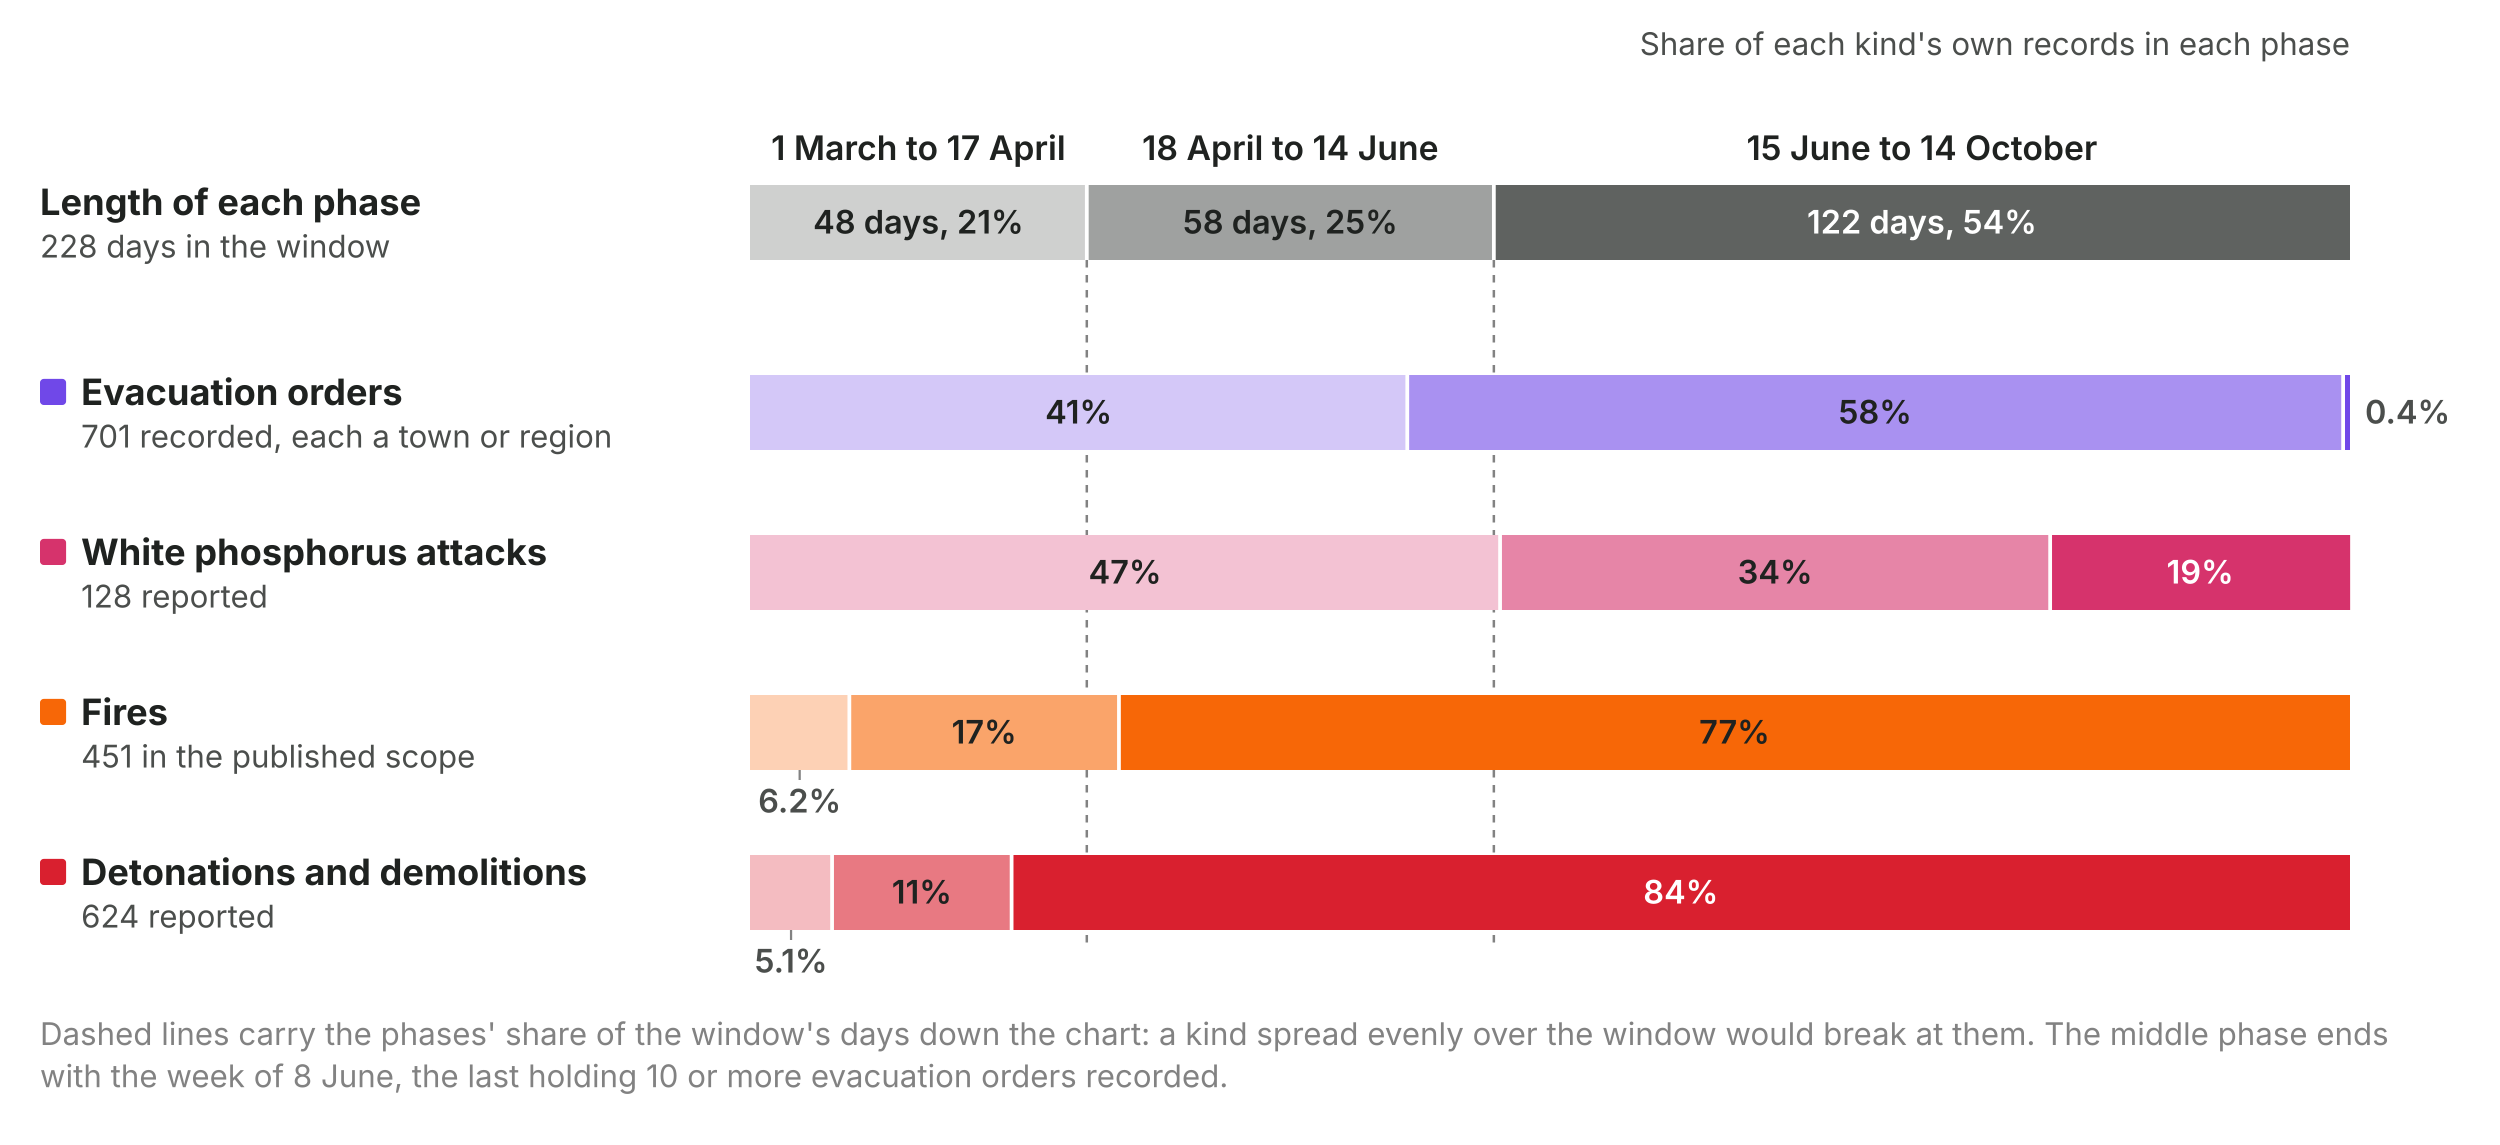
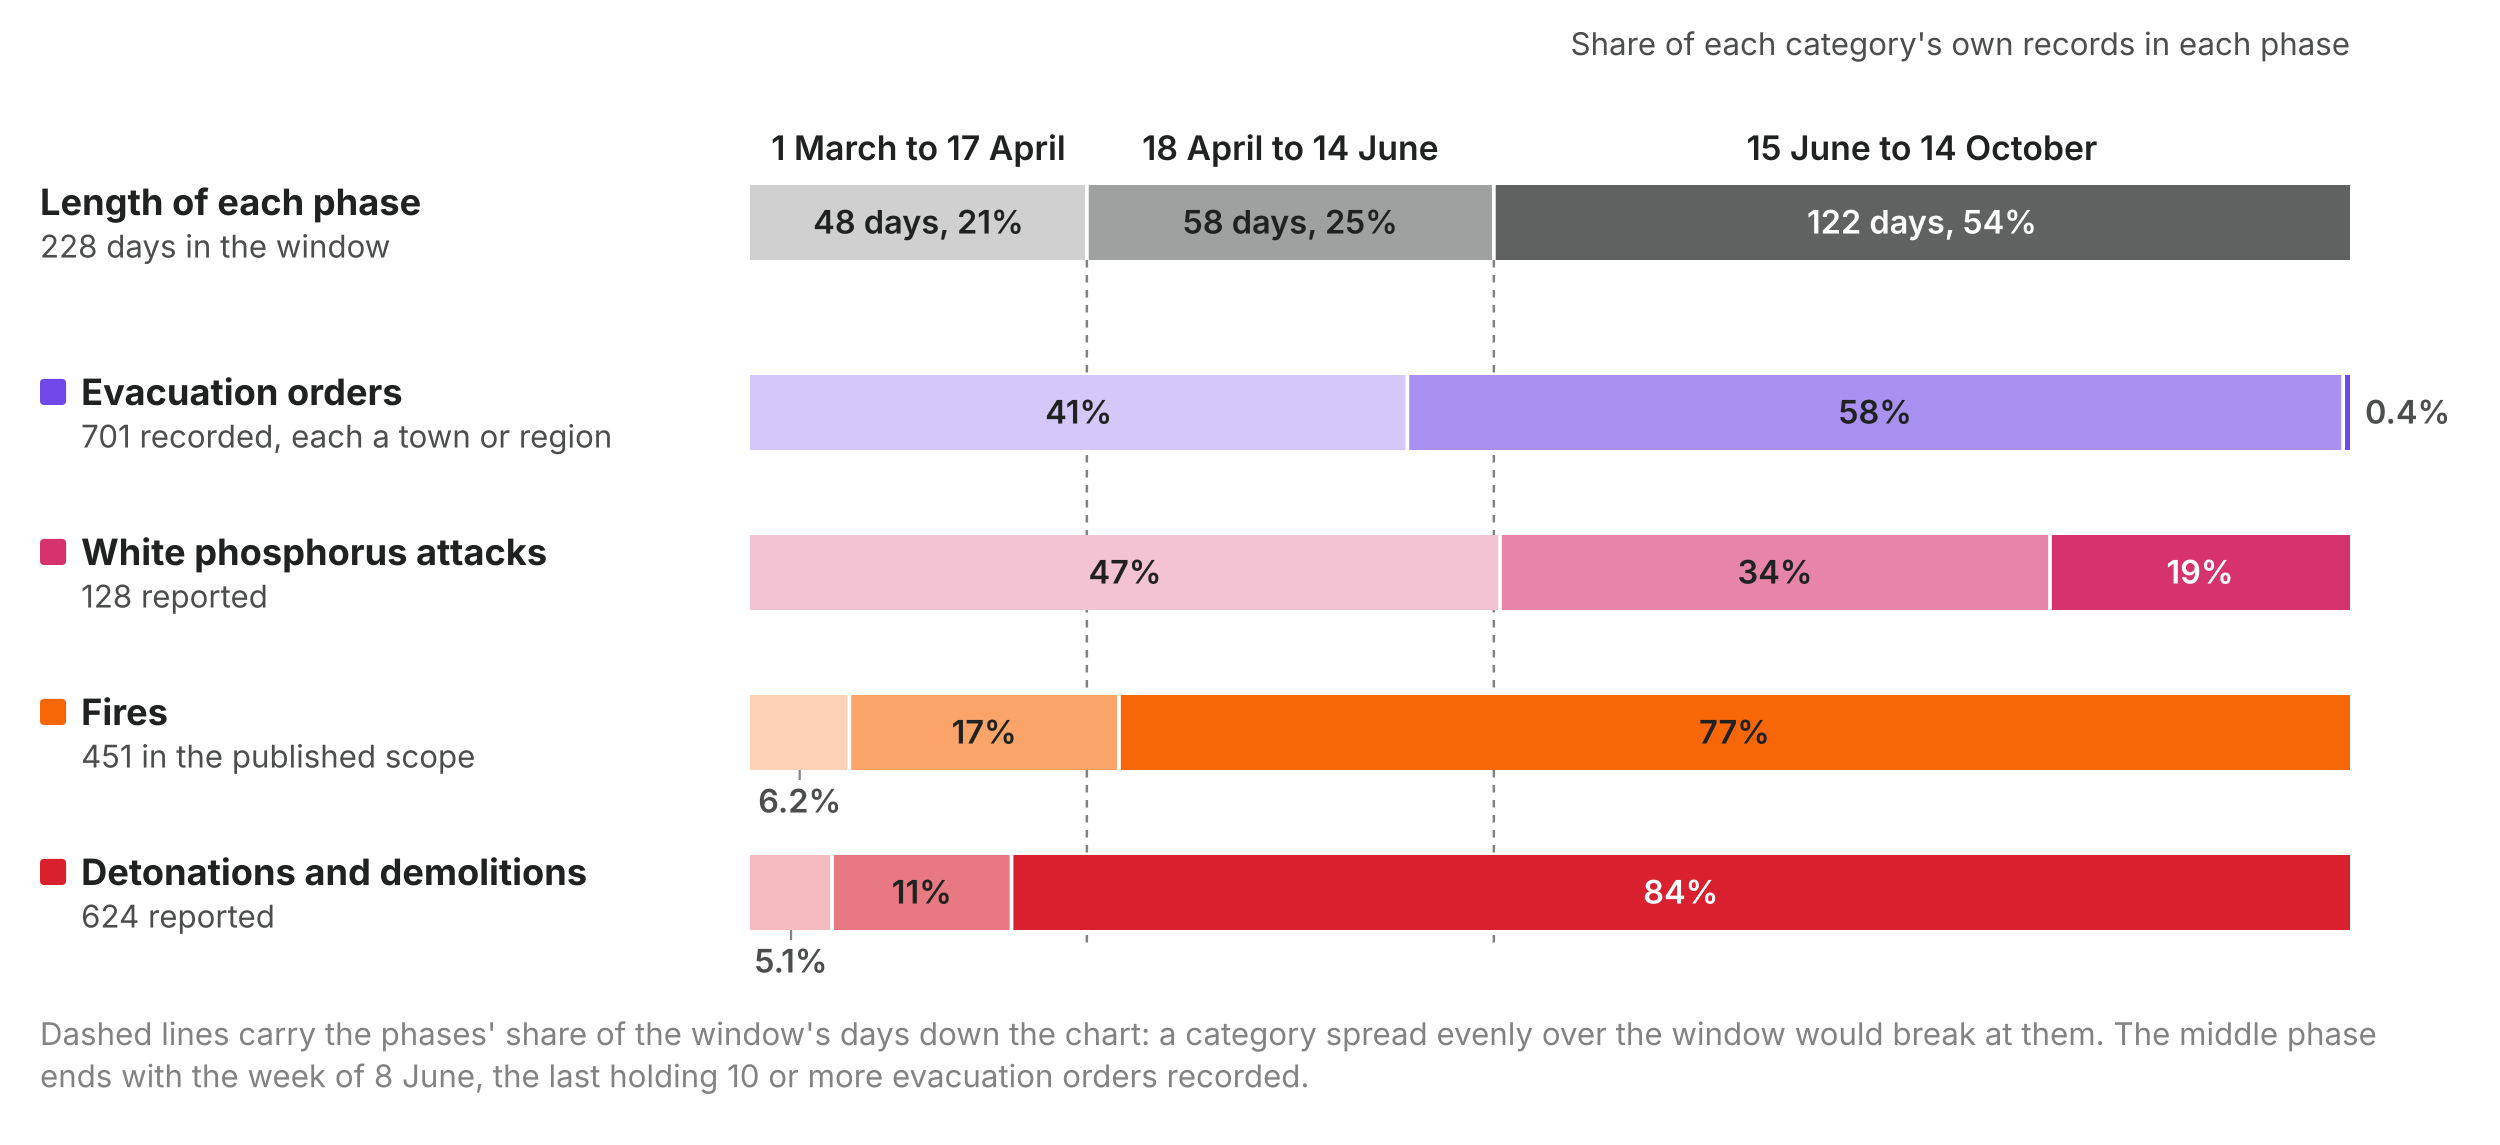
<svg xmlns="http://www.w3.org/2000/svg" viewBox="0 0 1000 458" width="1000" height="458" role="img" aria-labelledby="desc">
-   <style>svg{fill:#1f2220}text{font-family:Inter, "Segoe UI", system-ui, sans-serif}.h{paint-order:stroke;stroke:#fff;stroke-width:4px;stroke-linejoin:round}.tn{font-variant-numeric:tabular-nums}</style>
+   <style>svg{fill:#1f2220}text{font-family:Inter, "Segoe UI", system-ui, sans-serif}.h{paint-order:stroke;stroke:#fff;stroke-width:4px;stroke-linejoin:round}</style>
  <rect width="1000" height="458" fill="#ffffff" />
  <g class="back">
-     <line x1="434.72" y1="104" x2="434.72" y2="380" stroke="#828282" stroke-width="1" stroke-dasharray="3,3" />
+     <line x1="434.74" y1="104" x2="434.74" y2="380" stroke="#828282" stroke-width="1" stroke-dasharray="3,3" />
    <line x1="597.54" y1="104" x2="597.54" y2="380" stroke="#828282" stroke-width="1" stroke-dasharray="3,3" />
  </g>
  <g class="marks">
-     <rect x="300" y="74" width="134.72" height="30" fill="#cfd0cf" />
-     <rect x="434.72" y="74" width="162.82" height="30" fill="#9fa1a0" />
+     <rect x="300" y="74" width="134.74" height="30" fill="#cfd0cf" />
+     <rect x="434.74" y="74" width="162.81" height="30" fill="#9fa1a0" />
    <rect x="597.54" y="74" width="342.46" height="30" fill="#5f6260" />
-     <rect x="300" y="150" width="262.91" height="30" fill="#d4c8f8" />
-     <rect x="562.91" y="150" width="374.34" height="30" fill="#a991f1" />
-     <rect x="937.25" y="150" width="2.75" height="30" fill="#7048e8" />
+     <rect x="300" y="150" width="262.94" height="30" fill="#d4c8f8" />
+     <rect x="562.94" y="150" width="374.32" height="30" fill="#a991f1" />
+     <rect x="937.26" y="150" width="2.74" height="30" fill="#7048e8" />
    <rect x="16" y="151.56" width="10.44" height="10.44" rx="1.5" fill="#7048e8" />
-     <rect x="300" y="214" width="300.03" height="30" fill="#f3c2d3" />
-     <rect x="600.03" y="214" width="220.03" height="30" fill="#e685a7" />
-     <rect x="820.06" y="214" width="120" height="30" fill="#d6336c" />
+     <rect x="300" y="214" width="300" height="30" fill="#f3c2d3" />
+     <rect x="600" y="214" width="220" height="30" fill="#e685a7" />
+     <rect x="820" y="214" width="120" height="30" fill="#d6336c" />
    <rect x="16" y="215.56" width="10.44" height="10.44" rx="1.5" fill="#d6336c" />
-     <rect x="300" y="278" width="39.74" height="30" fill="#fdd1b5" />
-     <rect x="339.74" y="278" width="107.84" height="30" fill="#faa46a" />
+     <rect x="300" y="278" width="39.73" height="30" fill="#fdd1b5" />
+     <rect x="339.73" y="278" width="107.85" height="30" fill="#faa46a" />
    <rect x="447.58" y="278" width="492.42" height="30" fill="#f76707" />
    <rect x="16" y="279.56" width="10.44" height="10.44" rx="1.5" fill="#f76707" />
-     <rect x="300" y="342" width="32.83" height="30" fill="#f4bcc1" />
-     <rect x="332.83" y="342" width="71.81" height="30" fill="#e87982" />
-     <rect x="404.64" y="342" width="535.36" height="30" fill="#d9202f" />
+     <rect x="300" y="342" width="32.82" height="30" fill="#f4bcc1" />
+     <rect x="332.82" y="342" width="71.79" height="30" fill="#e87982" />
+     <rect x="404.62" y="342" width="535.38" height="30" fill="#d9202f" />
    <rect x="16" y="343.56" width="10.44" height="10.44" rx="1.5" fill="#d9202f" />
  </g>
  <g class="over">
-     <line x1="434.72" y1="74" x2="434.72" y2="104" stroke="#ffffff" stroke-width="1.5" />
+     <line x1="434.74" y1="74" x2="434.74" y2="104" stroke="#ffffff" stroke-width="1.5" />
    <line x1="597.54" y1="74" x2="597.54" y2="104" stroke="#ffffff" stroke-width="1.5" />
-     <line x1="562.91" y1="150" x2="562.91" y2="180" stroke="#ffffff" stroke-width="1.5" />
-     <line x1="937.25" y1="150" x2="937.25" y2="180" stroke="#ffffff" stroke-width="1.5" />
-     <line x1="600.03" y1="214" x2="600.03" y2="244" stroke="#ffffff" stroke-width="1.5" />
-     <line x1="820.06" y1="214" x2="820.06" y2="244" stroke="#ffffff" stroke-width="1.5" />
+     <line x1="562.94" y1="150" x2="562.94" y2="180" stroke="#ffffff" stroke-width="1.5" />
+     <line x1="937.26" y1="150" x2="937.26" y2="180" stroke="#ffffff" stroke-width="1.5" />
+     <line x1="600" y1="214" x2="600" y2="244" stroke="#ffffff" stroke-width="1.5" />
+     <line x1="820" y1="214" x2="820" y2="244" stroke="#ffffff" stroke-width="1.5" />
    <line x1="319.87" y1="308" x2="319.87" y2="312" stroke="#828282" stroke-width="0.9" />
-     <line x1="339.74" y1="278" x2="339.74" y2="308" stroke="#ffffff" stroke-width="1.5" />
+     <line x1="339.73" y1="278" x2="339.73" y2="308" stroke="#ffffff" stroke-width="1.5" />
    <line x1="447.58" y1="278" x2="447.58" y2="308" stroke="#ffffff" stroke-width="1.5" />
-     <line x1="316.42" y1="372" x2="316.42" y2="376" stroke="#828282" stroke-width="0.9" />
-     <line x1="332.83" y1="342" x2="332.83" y2="372" stroke="#ffffff" stroke-width="1.5" />
-     <line x1="404.64" y1="342" x2="404.64" y2="372" stroke="#ffffff" stroke-width="1.5" />
+     <line x1="316.41" y1="372" x2="316.41" y2="376" stroke="#828282" stroke-width="0.9" />
+     <line x1="332.82" y1="342" x2="332.82" y2="372" stroke="#ffffff" stroke-width="1.5" />
+     <line x1="404.62" y1="342" x2="404.62" y2="372" stroke="#ffffff" stroke-width="1.5" />
  </g>
  <g class="text">
-     <text x="940" y="22" font-size="12.5" fill="#4b4e4c" text-anchor="end">Share of each kind's own records in each phase</text>
-     <text x="367.36" y="64" font-size="13.5" font-weight="600" text-anchor="middle">1 March to 17 April</text>
-     <text x="516.13" y="64" font-size="13.5" font-weight="600" text-anchor="middle">18 April to 14 June</text>
+     <text x="940" y="22" font-size="12.5" fill="#4b4e4c" text-anchor="end">Share of each category's own records in each phase</text>
+     <text x="367.37" y="64" font-size="13.5" font-weight="600" text-anchor="middle">1 March to 17 April</text>
+     <text x="516.14" y="64" font-size="13.5" font-weight="600" text-anchor="middle">18 April to 14 June</text>
    <text x="768.77" y="64" font-size="13.5" font-weight="600" text-anchor="middle">15 June to 14 October</text>
-     <text x="367.36" y="93.42" font-size="13" font-weight="600" fill="#1f2220" text-anchor="middle" class="tn">48 days, 21%</text>
-     <text x="516.13" y="93.42" font-size="13" font-weight="600" fill="#1f2220" text-anchor="middle" class="tn">58 days, 25%</text>
-     <text x="768.77" y="93.42" font-size="13" font-weight="600" fill="#ffffff" text-anchor="middle" class="tn">122 days, 54%</text>
+     <text x="367.37" y="93.42" font-size="13" font-weight="600" fill="#1f2220" text-anchor="middle">48 days, 21%</text>
+     <text x="516.14" y="93.42" font-size="13" font-weight="600" fill="#1f2220" text-anchor="middle">58 days, 25%</text>
+     <text x="768.77" y="93.42" font-size="13" font-weight="600" fill="#ffffff" text-anchor="middle">122 days, 54%</text>
    <text x="16" y="86" font-size="14.5" font-weight="700">Length of each phase</text>
    <text x="16" y="103" font-size="12.5" fill="#4b4e4c">228 days in the window</text>
-     <text x="431.46" y="169.42" font-size="13" font-weight="600" fill="#1f2220" text-anchor="middle" class="tn">41%</text>
-     <text x="750.08" y="169.42" font-size="13" font-weight="600" fill="#1f2220" text-anchor="middle" class="tn">58%</text>
-     <text x="946" y="169.42" font-size="13" font-weight="600" fill="#4b4e4c" class="tn">0.4%</text>
+     <text x="431.47" y="169.42" font-size="13" font-weight="600" fill="#1f2220" text-anchor="middle">41%</text>
+     <text x="750.1" y="169.42" font-size="13" font-weight="600" fill="#1f2220" text-anchor="middle">58%</text>
+     <text x="946" y="169.42" font-size="13" font-weight="600" fill="#4b4e4c">0.4%</text>
    <text x="32.44" y="162" font-size="14.5" font-weight="700">Evacuation orders</text>
    <text x="32.44" y="179" font-size="12.5" fill="#4b4e4c">701 recorded, each a town or region</text>
-     <text x="450.02" y="233.42" font-size="13" font-weight="600" fill="#1f2220" text-anchor="middle" class="tn">47%</text>
-     <text x="710.05" y="233.42" font-size="13" font-weight="600" fill="#1f2220" text-anchor="middle" class="tn">34%</text>
-     <text x="880.06" y="233.42" font-size="13" font-weight="600" fill="#ffffff" text-anchor="middle" class="tn">19%</text>
+     <text x="450" y="233.42" font-size="13" font-weight="600" fill="#1f2220" text-anchor="middle">47%</text>
+     <text x="710" y="233.42" font-size="13" font-weight="600" fill="#1f2220" text-anchor="middle">34%</text>
+     <text x="880" y="233.42" font-size="13" font-weight="600" fill="#ffffff" text-anchor="middle">19%</text>
    <text x="32.44" y="226" font-size="14.5" font-weight="700">White phosphorus attacks</text>
    <text x="32.44" y="243" font-size="12.5" fill="#4b4e4c">128 reported</text>
-     <text x="319.87" y="325" font-size="13" font-weight="600" fill="#4b4e4c" text-anchor="middle" class="tn">6.2%</text>
-     <text x="393.66" y="297.42" font-size="13" font-weight="600" fill="#1f2220" text-anchor="middle" class="tn">17%</text>
-     <text x="693.79" y="297.42" font-size="13" font-weight="600" fill="#1f2220" text-anchor="middle" class="tn">77%</text>
+     <text x="319.87" y="325" font-size="13" font-weight="600" fill="#4b4e4c" text-anchor="middle">6.2%</text>
+     <text x="393.66" y="297.42" font-size="13" font-weight="600" fill="#1f2220" text-anchor="middle">17%</text>
+     <text x="693.79" y="297.42" font-size="13" font-weight="600" fill="#1f2220" text-anchor="middle">77%</text>
    <text x="32.44" y="290" font-size="14.5" font-weight="700">Fires</text>
    <text x="32.44" y="307" font-size="12.5" fill="#4b4e4c">451 in the published scope</text>
-     <text x="316.42" y="389" font-size="13" font-weight="600" fill="#4b4e4c" text-anchor="middle" class="tn">5.1%</text>
-     <text x="368.74" y="361.42" font-size="13" font-weight="600" fill="#1f2220" text-anchor="middle" class="tn">11%</text>
-     <text x="672.32" y="361.42" font-size="13" font-weight="600" fill="#ffffff" text-anchor="middle" class="tn">84%</text>
+     <text x="316.41" y="389" font-size="13" font-weight="600" fill="#4b4e4c" text-anchor="middle">5.1%</text>
+     <text x="368.72" y="361.42" font-size="13" font-weight="600" fill="#1f2220" text-anchor="middle">11%</text>
+     <text x="672.31" y="361.42" font-size="13" font-weight="600" fill="#ffffff" text-anchor="middle">84%</text>
    <text x="32.44" y="354" font-size="14.5" font-weight="700">Detonations and demolitions</text>
    <text x="32.44" y="371" font-size="12.5" fill="#4b4e4c">624 reported</text>
-     <text x="16" y="418" font-size="12.5" fill="#828282">Dashed lines carry the phases' share of the window's days down the chart: a kind spread evenly over the window would break at them. The middle phase ends</text>
-     <text x="16" y="434.88" font-size="12.5" fill="#828282">with the week of 8 June, the last holding 10 or more evacuation orders recorded.</text>
+     <text x="16" y="418" font-size="12.5" fill="#828282">Dashed lines carry the phases' share of the window's days down the chart: a category spread evenly over the window would break at them. The middle phase</text>
+     <text x="16" y="434.88" font-size="12.5" fill="#828282">ends with the week of 8 June, the last holding 10 or more evacuation orders recorded.</text>
  </g>
</svg>
